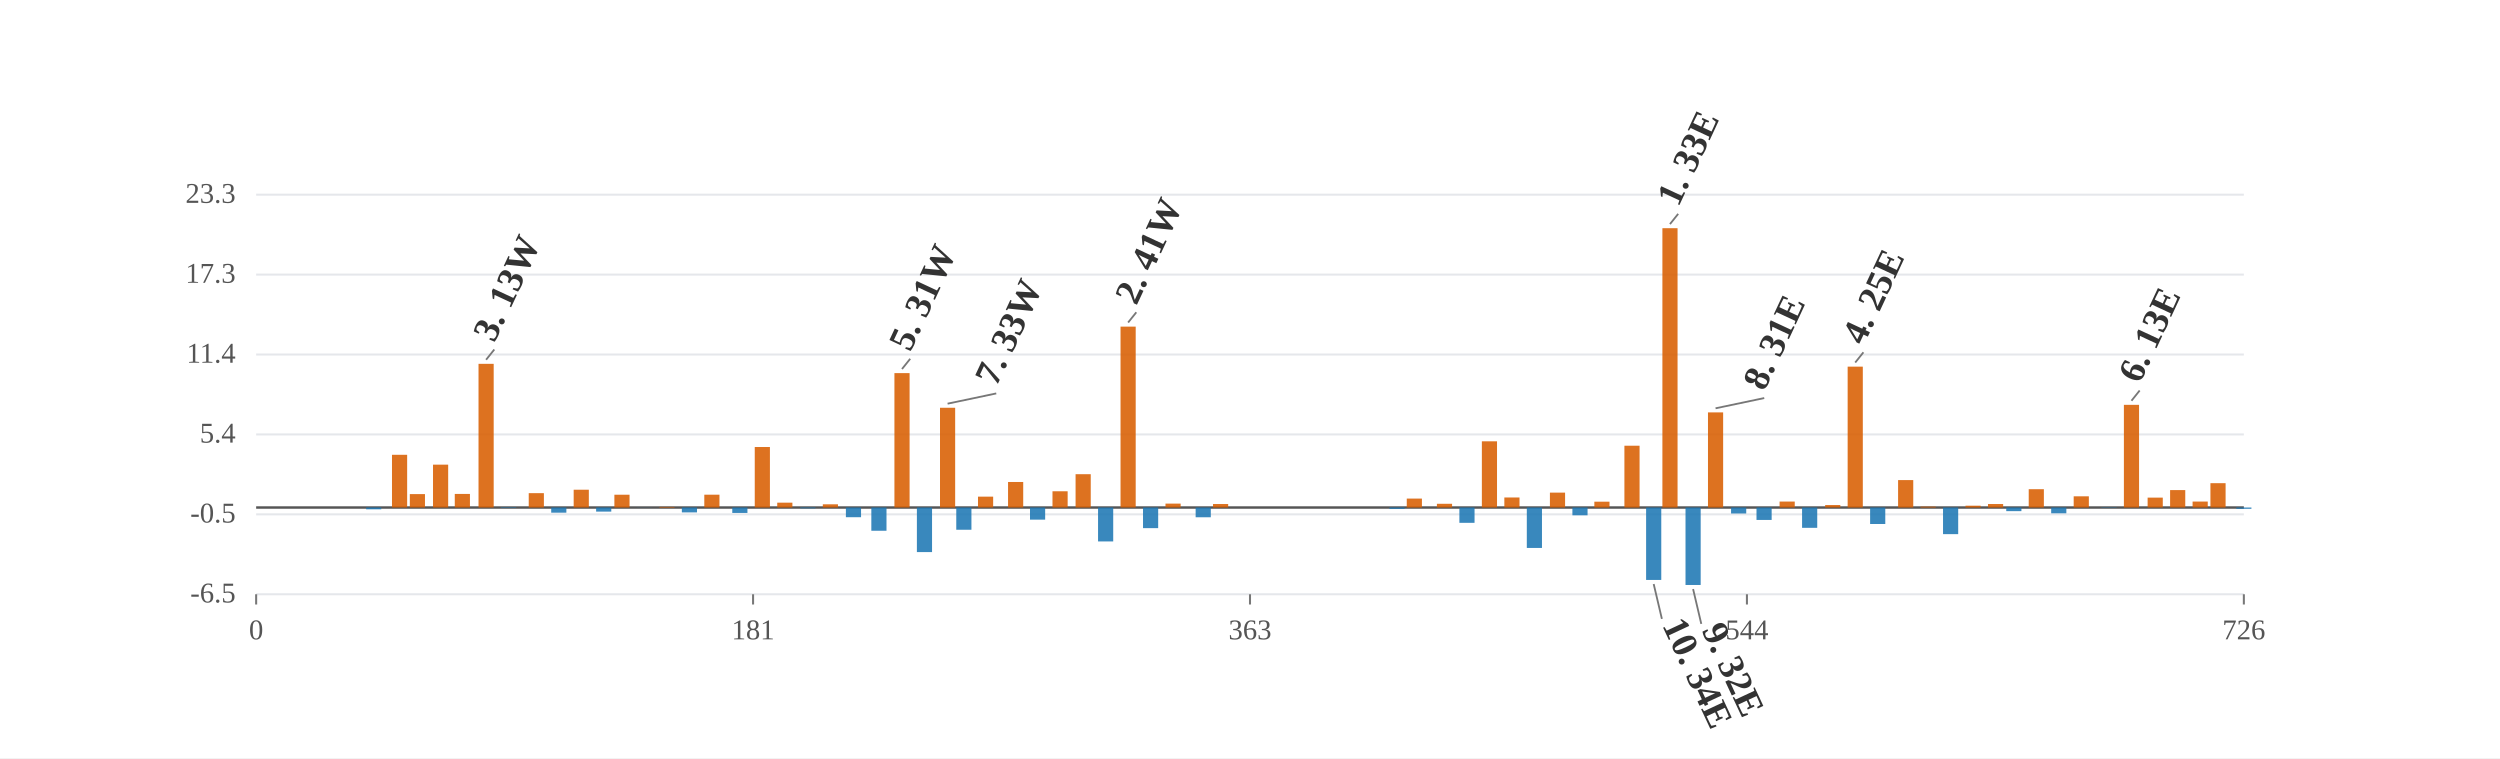
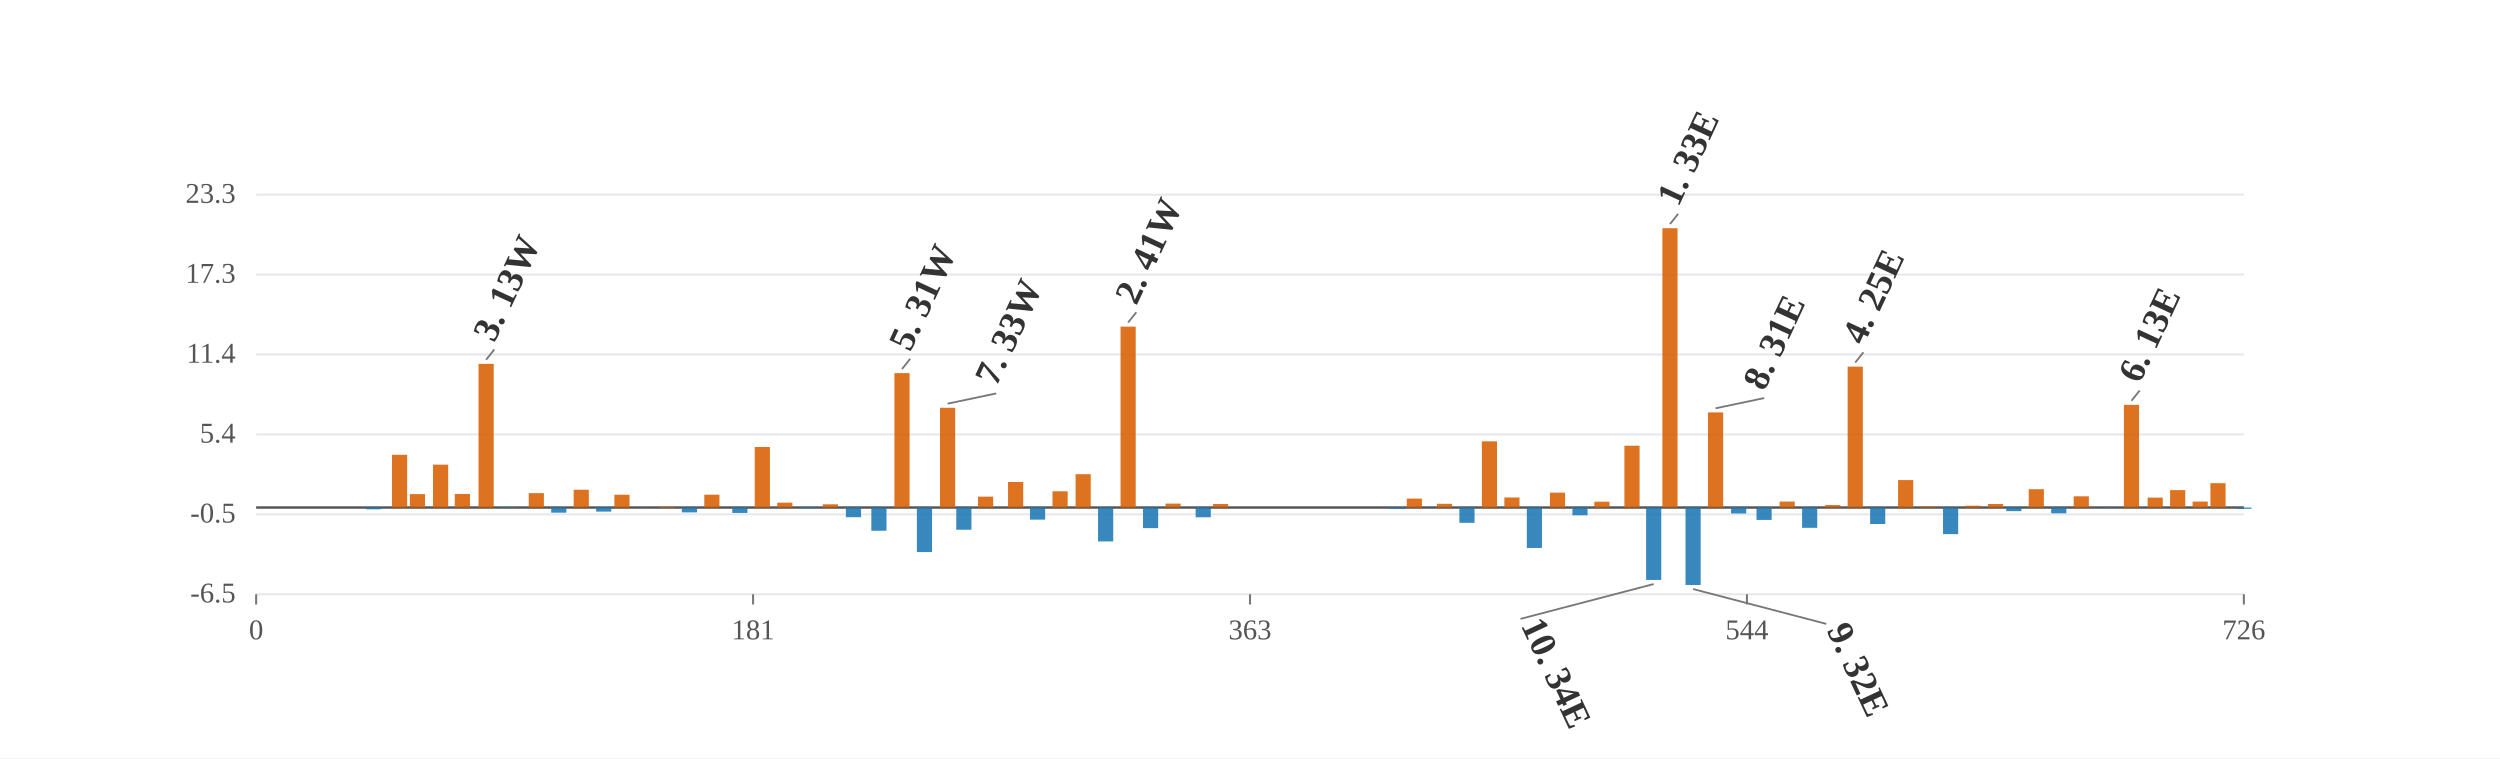
<svg xmlns="http://www.w3.org/2000/svg" width="1220" height="370" viewBox="0 0 1220 370">
  <rect width="100%" height="100%" fill="white" />
  <style>text{font-family:"Times New Roman",Times,serif;fill:#202124}.tick{font-size:14px;fill:#555}.direct-label{font-size:18px;font-weight:700;fill:#333}</style>
  <line x1="125" y1="290.00" x2="1095" y2="290.00" stroke="#e5e7eb" />
  <text x="115" y="294.00" text-anchor="end" class="tick">-6.5</text>
  <line x1="125" y1="251.00" x2="1095" y2="251.00" stroke="#e5e7eb" />
  <text x="115" y="255.00" text-anchor="end" class="tick">-0.5</text>
  <line x1="125" y1="212.00" x2="1095" y2="212.00" stroke="#e5e7eb" />
  <text x="115" y="216.00" text-anchor="end" class="tick">5.4</text>
  <line x1="125" y1="173.00" x2="1095" y2="173.00" stroke="#e5e7eb" />
  <text x="115" y="177.00" text-anchor="end" class="tick">11.4</text>
  <line x1="125" y1="134.00" x2="1095" y2="134.00" stroke="#e5e7eb" />
  <text x="115" y="138.00" text-anchor="end" class="tick">17.3</text>
  <line x1="125" y1="95.00" x2="1095" y2="95.00" stroke="#e5e7eb" />
  <text x="115" y="99.00" text-anchor="end" class="tick">23.3</text>
  <line x1="125" y1="247.67" x2="1095" y2="247.67" stroke="#555" stroke-width="1.2" />
  <rect x="178.67" y="247.67" width="7.40" height="0.87" fill="#1f78b4" opacity="0.88" />
  <rect x="191.29" y="221.94" width="7.40" height="25.72" fill="#d95f02" opacity="0.88" />
  <rect x="199.99" y="241.12" width="7.40" height="6.54" fill="#d95f02" opacity="0.88" />
  <rect x="211.31" y="226.75" width="7.40" height="20.92" fill="#d95f02" opacity="0.88" />
  <rect x="221.93" y="241.04" width="7.40" height="6.63" fill="#d95f02" opacity="0.88" />
  <rect x="233.52" y="177.55" width="7.40" height="70.12" fill="#d95f02" opacity="0.88" />
  <rect x="244.48" y="247.67" width="7.40" height="0.23" fill="#1f78b4" opacity="0.88" />
  <rect x="258.02" y="240.66" width="7.40" height="7.01" fill="#d95f02" opacity="0.88" />
  <rect x="268.99" y="247.67" width="7.40" height="2.52" fill="#1f78b4" opacity="0.88" />
  <rect x="279.95" y="238.98" width="7.40" height="8.68" fill="#d95f02" opacity="0.88" />
  <rect x="290.91" y="247.67" width="7.40" height="2.00" fill="#1f78b4" opacity="0.88" />
  <rect x="299.82" y="241.42" width="7.40" height="6.25" fill="#d95f02" opacity="0.88" />
  <rect x="310.80" y="247.67" width="7.40" height="0.04" fill="#1f78b4" opacity="0.88" />
  <rect x="321.76" y="247.37" width="7.40" height="0.30" fill="#d95f02" opacity="0.88" />
  <rect x="332.74" y="247.67" width="7.40" height="2.38" fill="#1f78b4" opacity="0.88" />
  <rect x="343.70" y="241.41" width="7.40" height="6.25" fill="#d95f02" opacity="0.88" />
  <rect x="357.35" y="247.67" width="7.40" height="2.65" fill="#1f78b4" opacity="0.88" />
  <rect x="368.32" y="218.14" width="7.40" height="29.53" fill="#d95f02" opacity="0.88" />
  <rect x="379.29" y="245.30" width="7.40" height="2.37" fill="#d95f02" opacity="0.88" />
  <rect x="390.56" y="247.67" width="7.40" height="0.39" fill="#1f78b4" opacity="0.88" />
  <rect x="401.53" y="246.10" width="7.40" height="1.56" fill="#d95f02" opacity="0.88" />
  <rect x="412.79" y="247.67" width="7.40" height="4.73" fill="#1f78b4" opacity="0.88" />
  <rect x="425.21" y="247.67" width="7.40" height="11.34" fill="#1f78b4" opacity="0.88" />
  <rect x="436.48" y="182.08" width="7.40" height="65.58" fill="#d95f02" opacity="0.88" />
  <rect x="447.44" y="247.67" width="7.40" height="21.75" fill="#1f78b4" opacity="0.88" />
  <rect x="458.72" y="198.99" width="7.40" height="48.68" fill="#d95f02" opacity="0.88" />
  <rect x="466.66" y="247.67" width="7.40" height="10.85" fill="#1f78b4" opacity="0.88" />
  <rect x="477.26" y="242.36" width="7.40" height="5.30" fill="#d95f02" opacity="0.88" />
  <rect x="491.93" y="235.21" width="7.40" height="12.46" fill="#d95f02" opacity="0.88" />
  <rect x="502.64" y="247.67" width="7.40" height="5.92" fill="#1f78b4" opacity="0.88" />
  <rect x="513.61" y="239.74" width="7.40" height="7.93" fill="#d95f02" opacity="0.88" />
  <rect x="524.88" y="231.41" width="7.40" height="16.26" fill="#d95f02" opacity="0.88" />
  <rect x="535.85" y="247.67" width="7.40" height="16.55" fill="#1f78b4" opacity="0.88" />
  <rect x="546.82" y="159.39" width="7.40" height="88.27" fill="#d95f02" opacity="0.88" />
  <rect x="557.79" y="247.67" width="7.40" height="10.06" fill="#1f78b4" opacity="0.88" />
  <rect x="568.76" y="245.76" width="7.40" height="1.90" fill="#d95f02" opacity="0.88" />
  <rect x="583.47" y="247.67" width="7.40" height="4.76" fill="#1f78b4" opacity="0.88" />
  <rect x="591.95" y="245.96" width="7.40" height="1.71" fill="#d95f02" opacity="0.88" />
  <rect x="678.02" y="247.67" width="7.40" height="0.66" fill="#1f78b4" opacity="0.88" />
  <rect x="686.50" y="243.31" width="7.40" height="4.36" fill="#d95f02" opacity="0.88" />
  <rect x="701.21" y="245.85" width="7.40" height="1.82" fill="#d95f02" opacity="0.88" />
  <rect x="712.18" y="247.67" width="7.40" height="7.47" fill="#1f78b4" opacity="0.88" />
  <rect x="723.15" y="215.36" width="7.40" height="32.31" fill="#d95f02" opacity="0.88" />
  <rect x="734.12" y="242.77" width="7.40" height="4.90" fill="#d95f02" opacity="0.88" />
  <rect x="745.08" y="247.67" width="7.40" height="19.73" fill="#1f78b4" opacity="0.88" />
  <rect x="756.36" y="240.40" width="7.40" height="7.26" fill="#d95f02" opacity="0.88" />
  <rect x="767.33" y="247.67" width="7.40" height="3.80" fill="#1f78b4" opacity="0.88" />
  <rect x="778.04" y="244.82" width="7.40" height="2.85" fill="#d95f02" opacity="0.88" />
  <rect x="792.71" y="217.51" width="7.40" height="30.16" fill="#d95f02" opacity="0.88" />
  <rect x="803.30" y="247.67" width="7.40" height="35.34" fill="#1f78b4" opacity="0.88" />
  <rect x="811.25" y="111.36" width="7.40" height="136.31" fill="#d95f02" opacity="0.88" />
  <rect x="822.53" y="247.67" width="7.40" height="37.80" fill="#1f78b4" opacity="0.88" />
  <rect x="833.49" y="201.25" width="7.40" height="46.42" fill="#d95f02" opacity="0.88" />
  <rect x="844.76" y="247.67" width="7.40" height="2.92" fill="#1f78b4" opacity="0.88" />
  <rect x="857.17" y="247.67" width="7.40" height="6.06" fill="#1f78b4" opacity="0.88" />
  <rect x="868.44" y="244.76" width="7.40" height="2.90" fill="#d95f02" opacity="0.88" />
  <rect x="879.41" y="247.67" width="7.40" height="9.91" fill="#1f78b4" opacity="0.88" />
  <rect x="890.68" y="246.46" width="7.40" height="1.20" fill="#d95f02" opacity="0.88" />
  <rect x="901.65" y="178.92" width="7.40" height="68.75" fill="#d95f02" opacity="0.88" />
  <rect x="912.62" y="247.67" width="7.40" height="8.04" fill="#1f78b4" opacity="0.88" />
  <rect x="926.27" y="234.28" width="7.40" height="13.39" fill="#d95f02" opacity="0.88" />
  <rect x="937.23" y="247.24" width="7.40" height="0.42" fill="#d95f02" opacity="0.88" />
  <rect x="948.20" y="247.67" width="7.40" height="12.99" fill="#1f78b4" opacity="0.88" />
  <rect x="959.17" y="246.78" width="7.40" height="0.88" fill="#d95f02" opacity="0.88" />
  <rect x="970.14" y="245.96" width="7.40" height="1.71" fill="#d95f02" opacity="0.88" />
  <rect x="979.05" y="247.67" width="7.40" height="1.77" fill="#1f78b4" opacity="0.88" />
  <rect x="990.01" y="238.73" width="7.40" height="8.93" fill="#d95f02" opacity="0.88" />
  <rect x="1000.98" y="247.67" width="7.40" height="2.82" fill="#1f78b4" opacity="0.88" />
  <rect x="1011.96" y="242.20" width="7.40" height="5.47" fill="#d95f02" opacity="0.88" />
  <rect x="1025.49" y="247.67" width="7.40" height="0.16" fill="#1f78b4" opacity="0.88" />
  <rect x="1036.46" y="197.56" width="7.40" height="50.10" fill="#d95f02" opacity="0.88" />
  <rect x="1048.04" y="242.84" width="7.40" height="4.82" fill="#d95f02" opacity="0.88" />
  <rect x="1059.01" y="239.16" width="7.40" height="8.50" fill="#d95f02" opacity="0.88" />
  <rect x="1069.98" y="244.76" width="7.40" height="2.91" fill="#d95f02" opacity="0.88" />
  <rect x="1078.69" y="235.79" width="7.40" height="11.88" fill="#d95f02" opacity="0.88" />
  <rect x="1091.30" y="247.67" width="7.40" height="0.63" fill="#1f78b4" opacity="0.88" />
  <line x1="814.95" y1="109.36" x2="818.95" y2="104.36" stroke="#777" stroke-width="0.9" />
  <text x="818.95" y="101.36" class="direct-label" transform="rotate(-65 818.95 101.36)">1. 33E</text>
  <line x1="550.52" y1="157.39" x2="554.52" y2="152.39" stroke="#777" stroke-width="0.9" />
  <text x="554.52" y="149.39" class="direct-label" transform="rotate(-65 554.52 149.39)">2. 41W</text>
  <line x1="237.22" y1="175.55" x2="241.22" y2="170.55" stroke="#777" stroke-width="0.9" />
  <text x="241.22" y="167.55" class="direct-label" transform="rotate(-65 241.22 167.55)">3. 13W</text>
  <line x1="905.35" y1="176.92" x2="909.35" y2="171.92" stroke="#777" stroke-width="0.9" />
  <text x="909.35" y="168.92" class="direct-label" transform="rotate(-65 909.35 168.92)">4. 25E</text>
  <line x1="440.18" y1="180.08" x2="444.18" y2="175.08" stroke="#777" stroke-width="0.9" />
  <text x="444.18" y="172.08" class="direct-label" transform="rotate(-65 444.18 172.08)">5. 31W</text>
  <line x1="1040.16" y1="195.56" x2="1044.16" y2="190.56" stroke="#777" stroke-width="0.9" />
  <text x="1044.16" y="187.56" class="direct-label" transform="rotate(-65 1044.16 187.56)">6. 13E</text>
  <line x1="462.42" y1="196.99" x2="486.18" y2="191.99" stroke="#777" stroke-width="0.9" />
  <text x="486.18" y="188.99" class="direct-label" transform="rotate(-65 486.18 188.99)">7. 33W</text>
  <line x1="837.19" y1="199.25" x2="860.95" y2="194.25" stroke="#777" stroke-width="0.9" />
  <text x="860.95" y="191.25" class="direct-label" transform="rotate(-65 860.95 191.25)">8. 31E</text>
-   <line x1="826.23" y1="287.46" x2="830.23" y2="304.46" stroke="#777" stroke-width="0.9" />
-   <text x="830.23" y="307.46" class="direct-label" transform="rotate(65 830.23 307.46)">9. 32E</text>
-   <line x1="807.00" y1="285.01" x2="811.00" y2="302.01" stroke="#777" stroke-width="0.9" />
-   <text x="811.00" y="305.01" class="direct-label" transform="rotate(65 811.00 305.01)">10. 34E</text>
+   <line x1="826.23" y1="287.46" x2="891.23" y2="304.46" stroke="#777" stroke-width="0.9" />
+   <text x="891.23" y="307.46" class="direct-label" transform="rotate(65 891.23 307.46)">9. 32E</text>
+   <line x1="807.00" y1="285.01" x2="742.00" y2="302.01" stroke="#777" stroke-width="0.9" />
+   <text x="742.00" y="305.01" class="direct-label" transform="rotate(65 742.00 305.01)">10. 34E</text>
  <line x1="125.00" y1="290" x2="125.00" y2="295" stroke="#777" stroke-width="1" />
  <text x="125.00" y="312" text-anchor="middle" class="tick">0</text>
  <line x1="367.50" y1="290" x2="367.50" y2="295" stroke="#777" stroke-width="1" />
  <text x="367.50" y="312" text-anchor="middle" class="tick">181</text>
  <line x1="610.00" y1="290" x2="610.00" y2="295" stroke="#777" stroke-width="1" />
  <text x="610.00" y="312" text-anchor="middle" class="tick">363</text>
  <line x1="852.50" y1="290" x2="852.50" y2="295" stroke="#777" stroke-width="1" />
  <text x="852.50" y="312" text-anchor="middle" class="tick">544</text>
  <line x1="1095.00" y1="290" x2="1095.00" y2="295" stroke="#777" stroke-width="1" />
  <text x="1095.00" y="312" text-anchor="middle" class="tick">726</text>
</svg>
